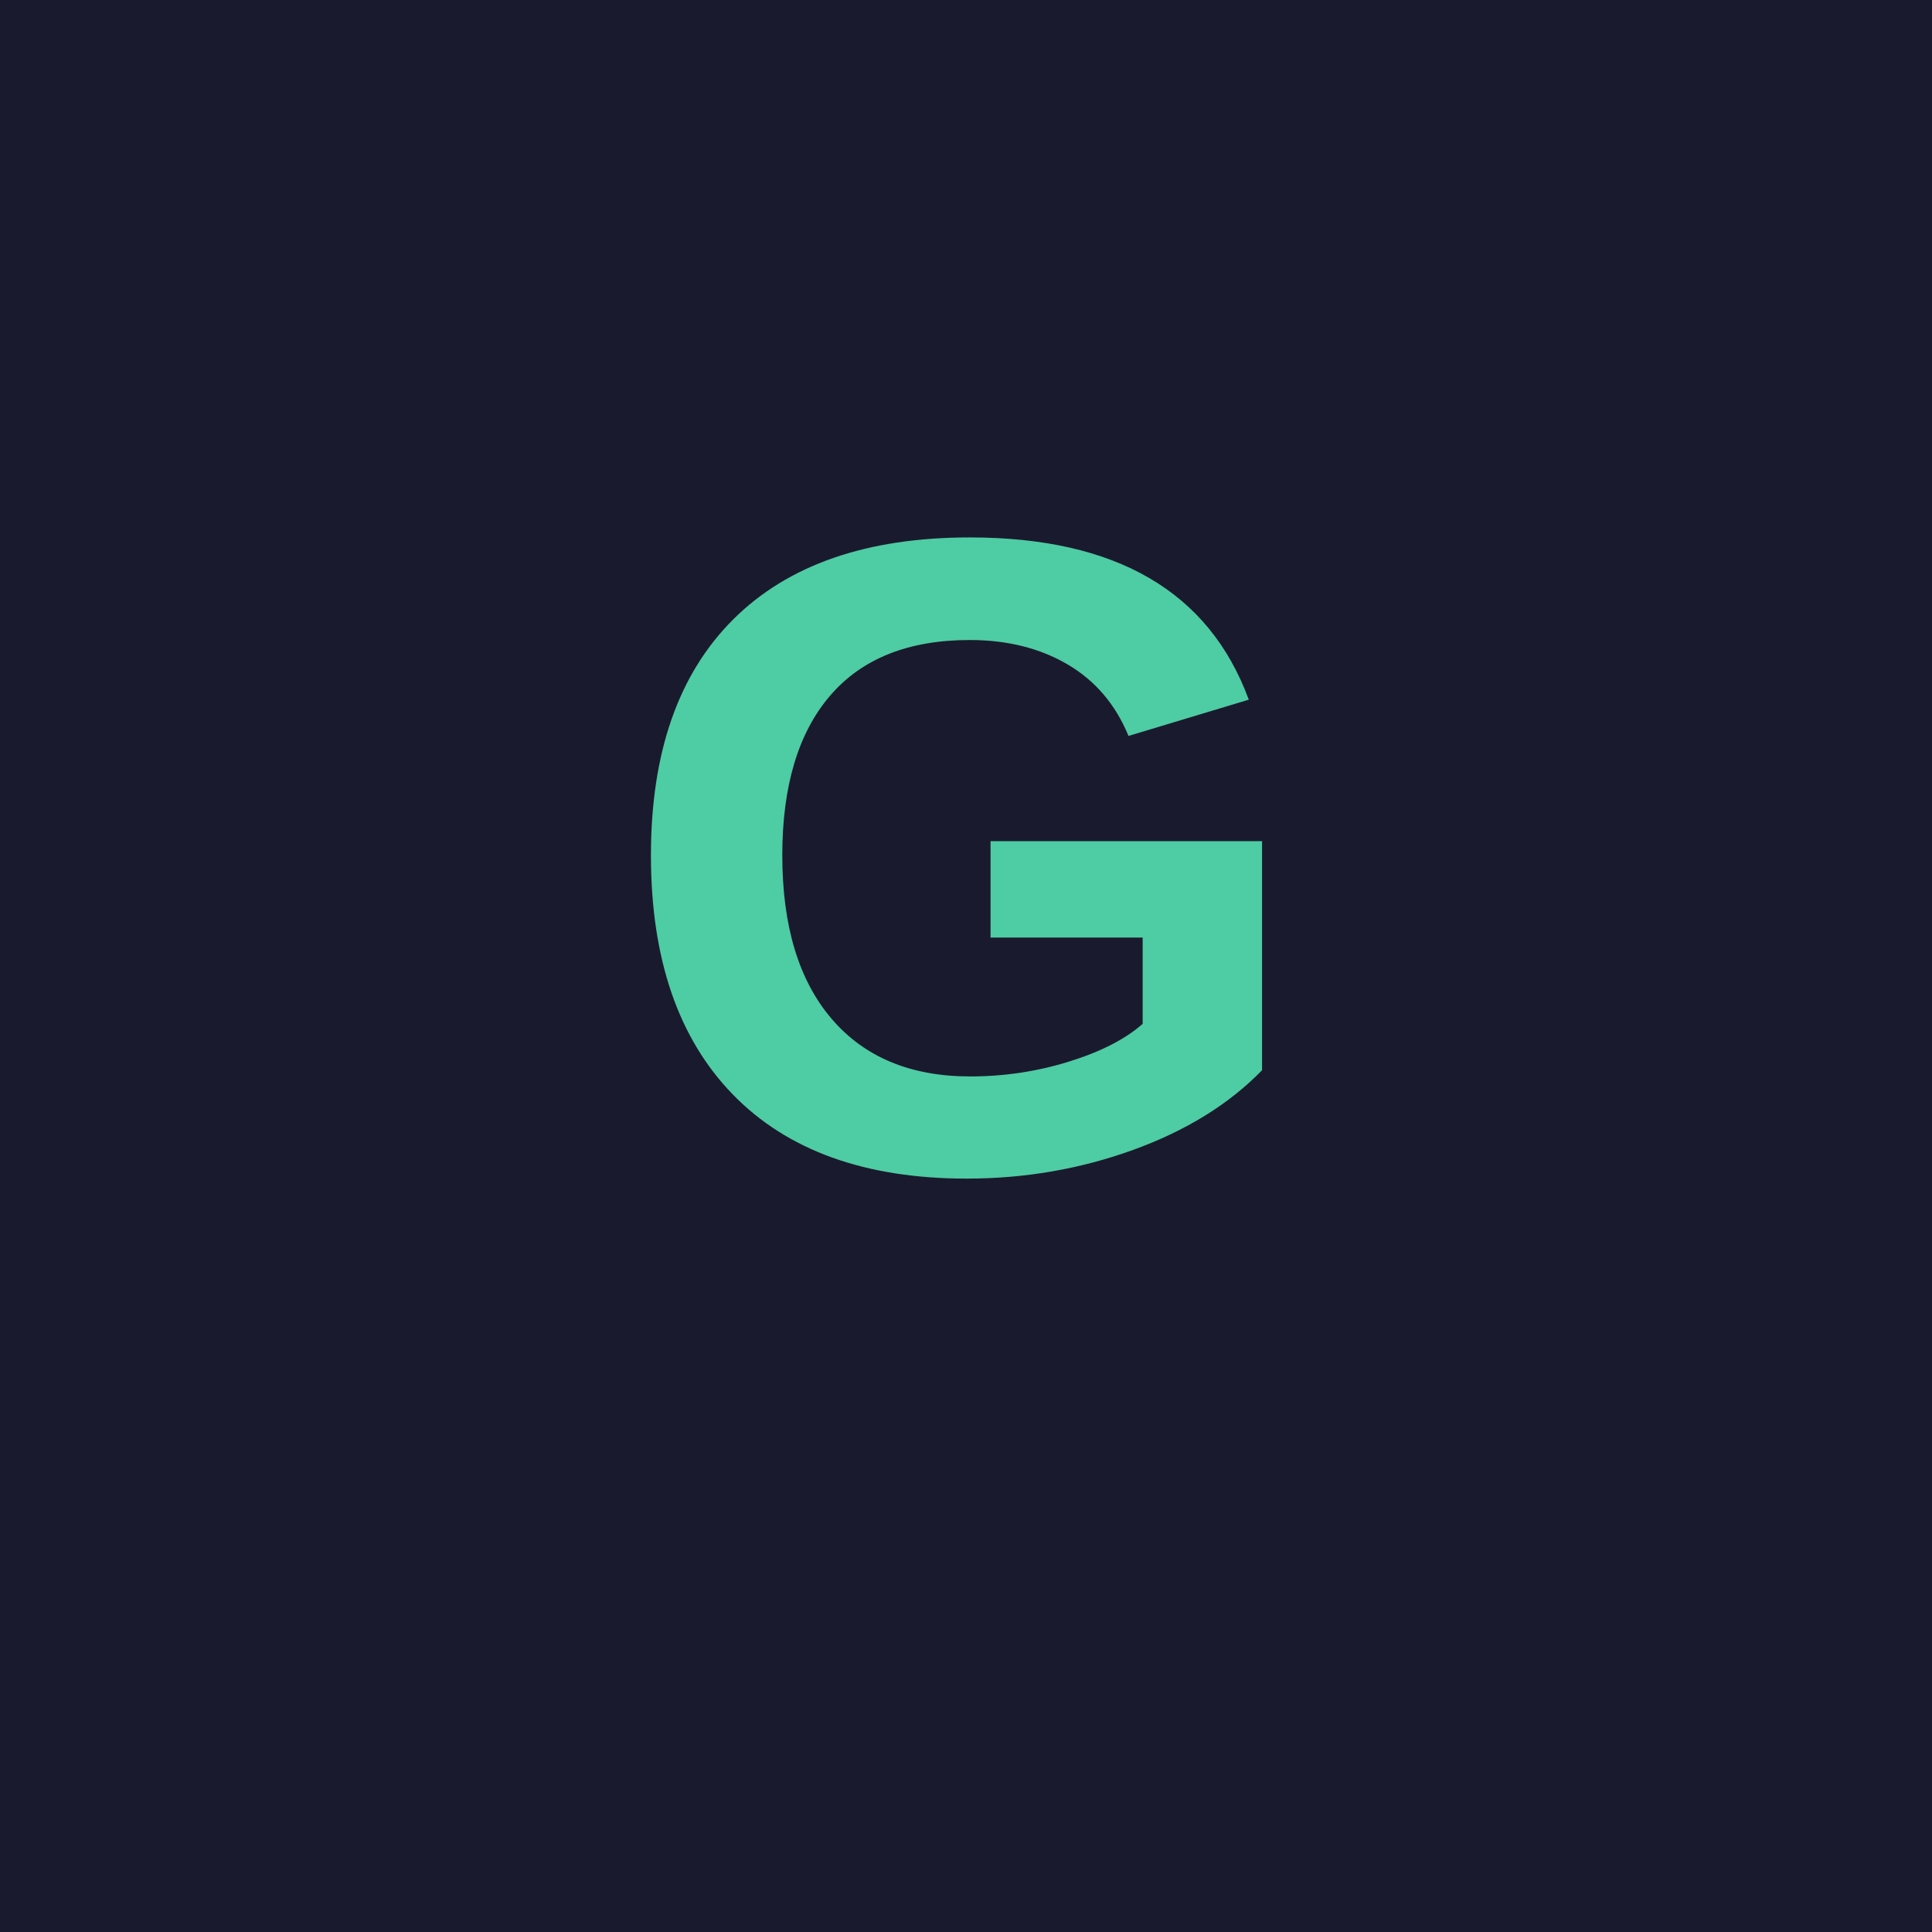
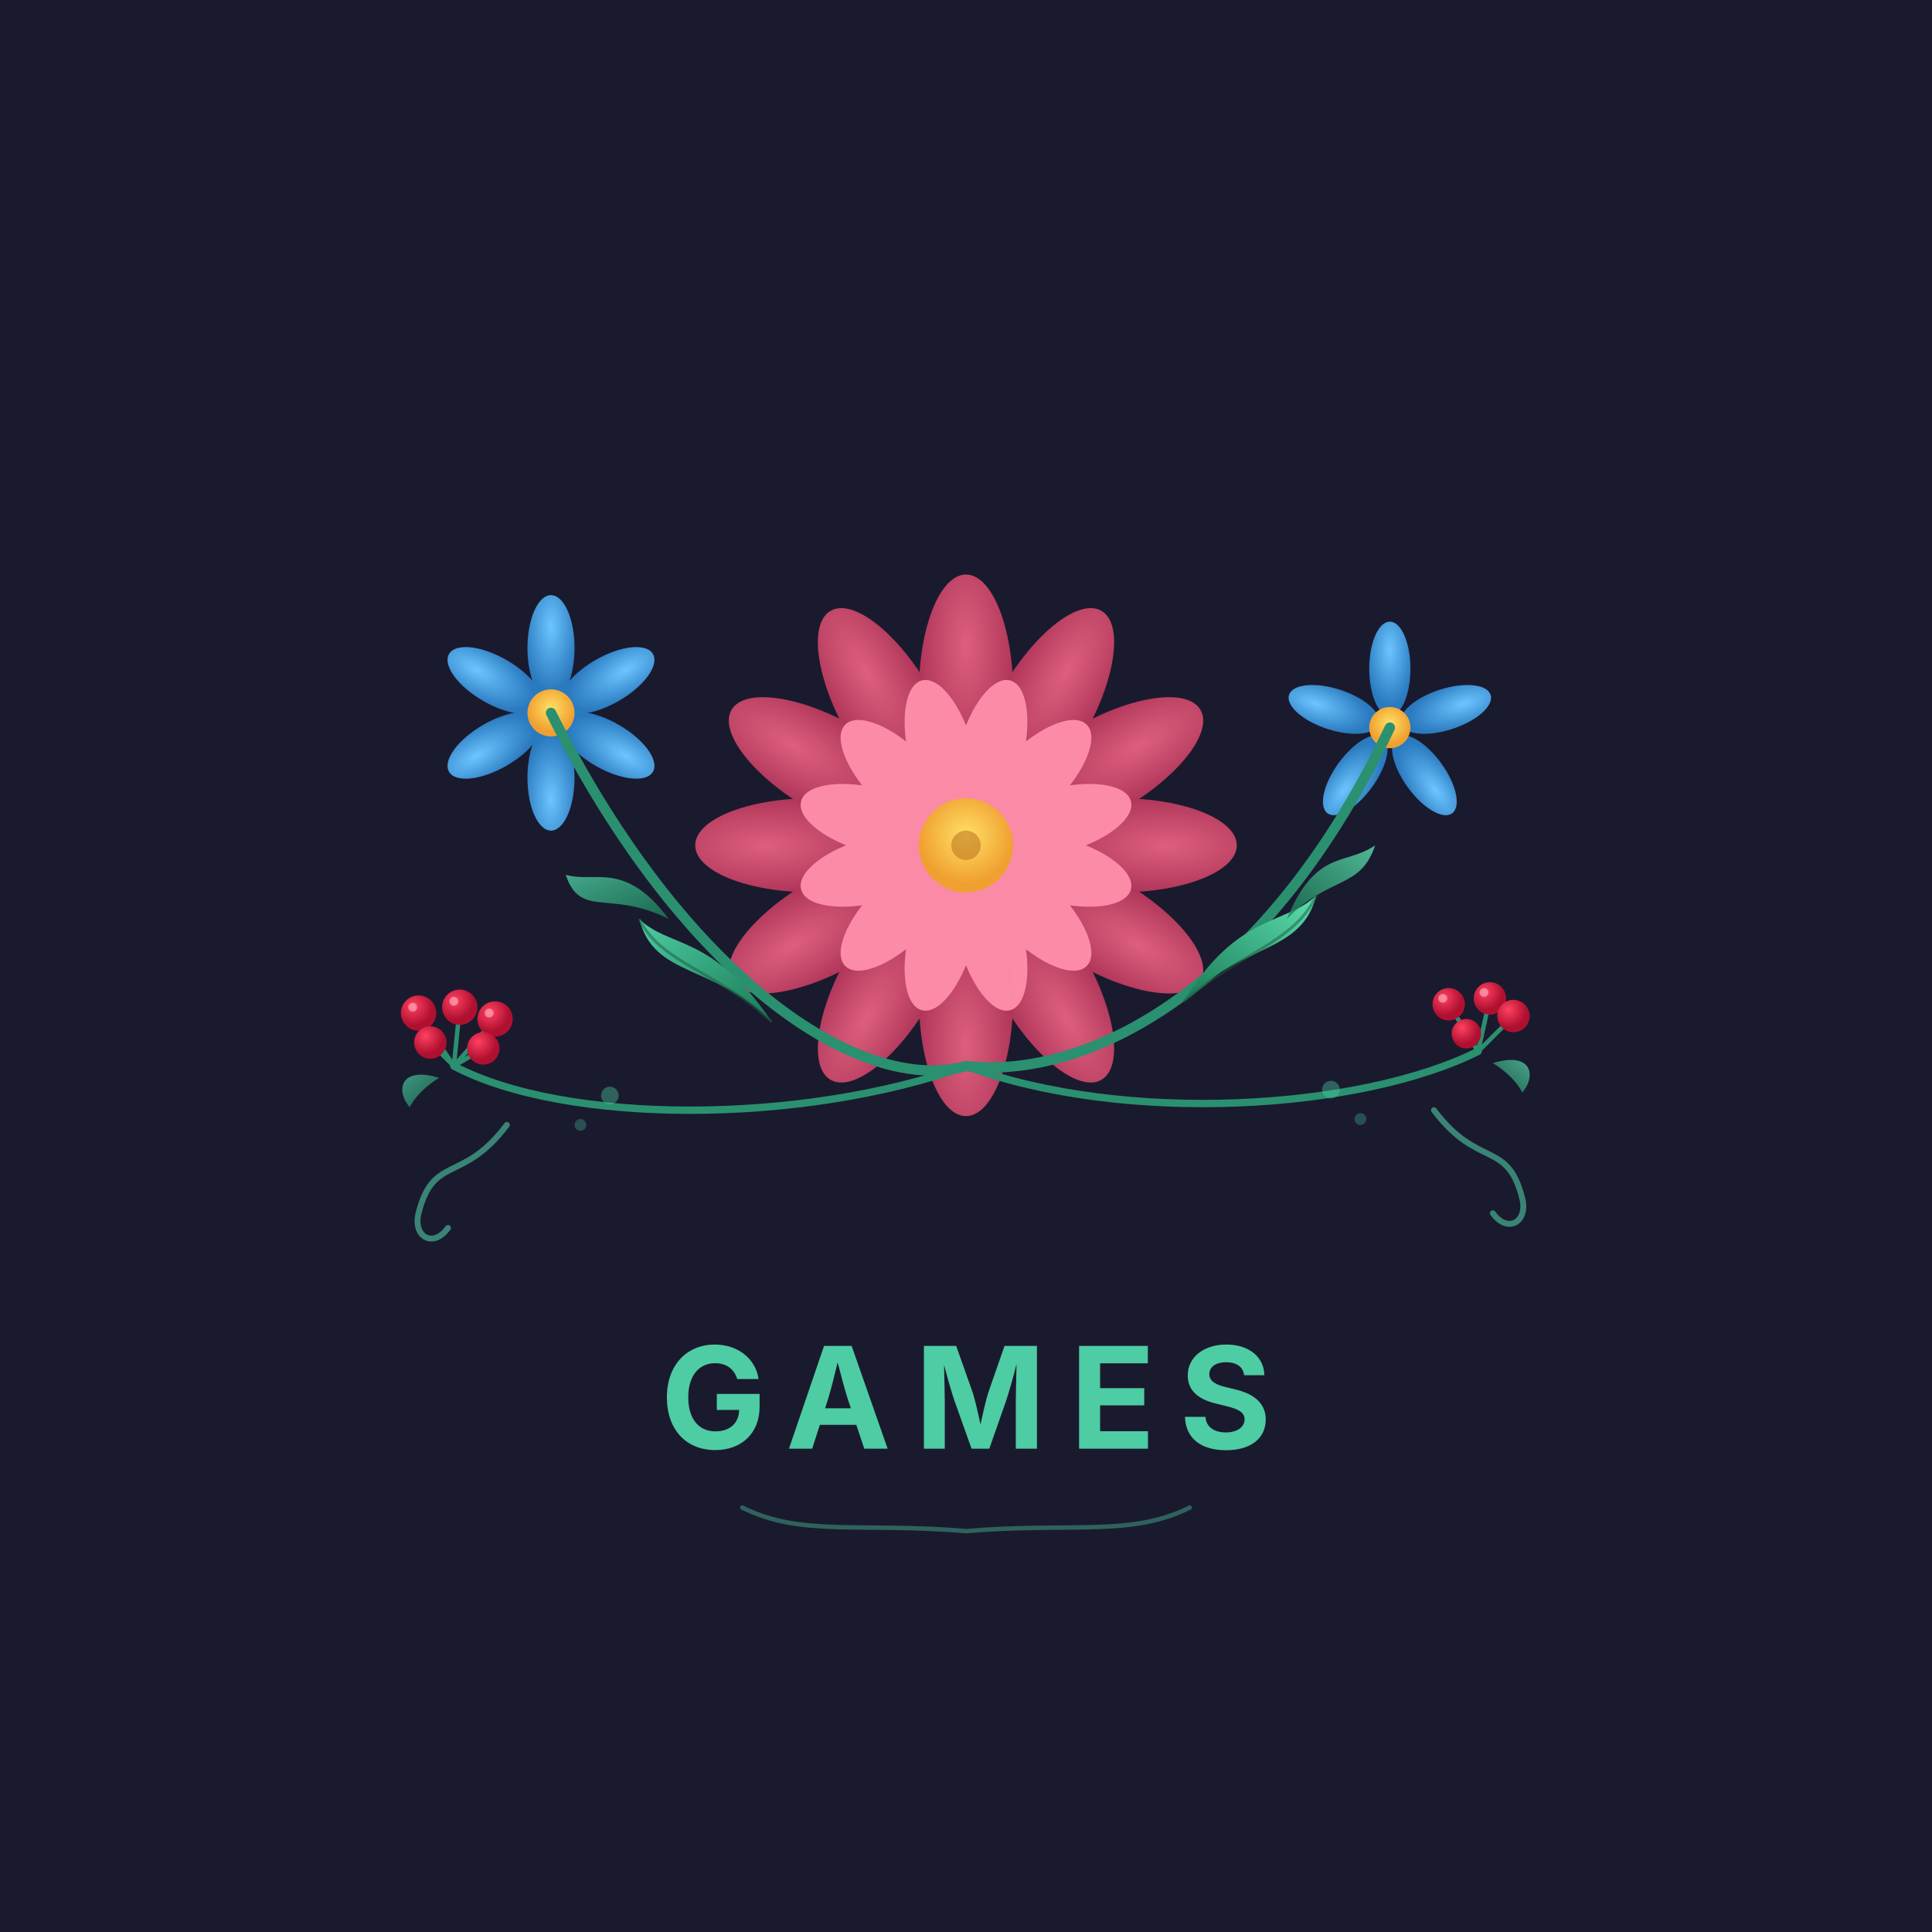
<svg xmlns="http://www.w3.org/2000/svg" viewBox="0 0 512 512">
+   <defs>
+     <radialGradient id="pg" cx="50%" cy="30%" r="60%">
+       <stop offset="0%" stop-color="#ff6b8a" />
+       <stop offset="100%" stop-color="#c0325a" />
+     </radialGradient>
+     <radialGradient id="bg" cx="50%" cy="30%" r="60%">
+       <stop offset="0%" stop-color="#6bc5ff" />
+       <stop offset="100%" stop-color="#2a7abf" />
+     </radialGradient>
+     <radialGradient id="yg" cx="50%" cy="40%" r="50%">
+       <stop offset="0%" stop-color="#ffe066" />
+       <stop offset="100%" stop-color="#f0a030" />
+     </radialGradient>
+     <radialGradient id="rg" cx="35%" cy="30%" r="55%">
+       <stop offset="0%" stop-color="#ff4060" />
+       <stop offset="100%" stop-color="#b01030" />
+     </radialGradient>
+     <linearGradient id="lg" x1="0" y1="0" x2="1" y2="1">
+       <stop offset="0%" stop-color="#4ecca3" />
+       <stop offset="100%" stop-color="#1a7a55" />
+     </linearGradient>
+     <linearGradient id="lg2" x1="1" y1="0" x2="0" y2="1">
+       <stop offset="0%" stop-color="#5de0b0" />
+       <stop offset="100%" stop-color="#1a7a55" />
+     </linearGradient>
+   </defs>
  <rect width="512" height="512" fill="#1a1a2e" />
-   <text x="256" y="310" text-anchor="middle" font-family="system-ui, Arial, sans-serif" font-size="240" font-weight="bold" fill="#4ecca3">G</text>
+   <g transform="translate(256,256) scale(0.78) translate(-256,-256)">
+     <g transform="translate(256,215)">
+       <g opacity="0.85">
+         <ellipse cx="0" cy="-52" rx="16" ry="40" fill="url(#pg)" transform="rotate(0)" />
+         <ellipse cx="0" cy="-52" rx="16" ry="40" fill="url(#pg)" transform="rotate(30)" />
+         <ellipse cx="0" cy="-52" rx="16" ry="40" fill="url(#pg)" transform="rotate(60)" />
+         <ellipse cx="0" cy="-52" rx="16" ry="40" fill="url(#pg)" transform="rotate(90)" />
+         <ellipse cx="0" cy="-52" rx="16" ry="40" fill="url(#pg)" transform="rotate(120)" />
+         <ellipse cx="0" cy="-52" rx="16" ry="40" fill="url(#pg)" transform="rotate(150)" />
+         <ellipse cx="0" cy="-52" rx="16" ry="40" fill="url(#pg)" transform="rotate(180)" />
+         <ellipse cx="0" cy="-52" rx="16" ry="40" fill="url(#pg)" transform="rotate(210)" />
+         <ellipse cx="0" cy="-52" rx="16" ry="40" fill="url(#pg)" transform="rotate(240)" />
+         <ellipse cx="0" cy="-52" rx="16" ry="40" fill="url(#pg)" transform="rotate(270)" />
+         <ellipse cx="0" cy="-52" rx="16" ry="40" fill="url(#pg)" transform="rotate(300)" />
+         <ellipse cx="0" cy="-52" rx="16" ry="40" fill="url(#pg)" transform="rotate(330)" />
+       </g>
+       <g opacity="0.95">
+         <ellipse cx="0" cy="-32" rx="11" ry="26" fill="#ff8faa" transform="rotate(15)" />
+         <ellipse cx="0" cy="-32" rx="11" ry="26" fill="#ff8faa" transform="rotate(45)" />
+         <ellipse cx="0" cy="-32" rx="11" ry="26" fill="#ff8faa" transform="rotate(75)" />
+         <ellipse cx="0" cy="-32" rx="11" ry="26" fill="#ff8faa" transform="rotate(105)" />
+         <ellipse cx="0" cy="-32" rx="11" ry="26" fill="#ff8faa" transform="rotate(135)" />
+         <ellipse cx="0" cy="-32" rx="11" ry="26" fill="#ff8faa" transform="rotate(165)" />
+         <ellipse cx="0" cy="-32" rx="11" ry="26" fill="#ff8faa" transform="rotate(195)" />
+         <ellipse cx="0" cy="-32" rx="11" ry="26" fill="#ff8faa" transform="rotate(225)" />
+         <ellipse cx="0" cy="-32" rx="11" ry="26" fill="#ff8faa" transform="rotate(255)" />
+         <ellipse cx="0" cy="-32" rx="11" ry="26" fill="#ff8faa" transform="rotate(285)" />
+         <ellipse cx="0" cy="-32" rx="11" ry="26" fill="#ff8faa" transform="rotate(315)" />
+         <ellipse cx="0" cy="-32" rx="11" ry="26" fill="#ff8faa" transform="rotate(345)" />
+       </g>
+       <circle cx="0" cy="0" r="16" fill="url(#yg)" />
+       <circle cx="0" cy="0" r="5" fill="#c07820" opacity="0.6" />
+     </g>
+     <g transform="translate(115,170)">
+       <ellipse cx="0" cy="-22" rx="8" ry="18" fill="url(#bg)" transform="rotate(0)" />
+       <ellipse cx="0" cy="-22" rx="8" ry="18" fill="url(#bg)" transform="rotate(60)" />
+       <ellipse cx="0" cy="-22" rx="8" ry="18" fill="url(#bg)" transform="rotate(120)" />
+       <ellipse cx="0" cy="-22" rx="8" ry="18" fill="url(#bg)" transform="rotate(180)" />
+       <ellipse cx="0" cy="-22" rx="8" ry="18" fill="url(#bg)" transform="rotate(240)" />
+       <ellipse cx="0" cy="-22" rx="8" ry="18" fill="url(#bg)" transform="rotate(300)" />
+       <circle cx="0" cy="0" r="8" fill="url(#yg)" />
+     </g>
+     <g transform="translate(400,175)">
+       <ellipse cx="0" cy="-20" rx="7" ry="16" fill="url(#bg)" transform="rotate(0)" />
+       <ellipse cx="0" cy="-20" rx="7" ry="16" fill="url(#bg)" transform="rotate(72)" />
+       <ellipse cx="0" cy="-20" rx="7" ry="16" fill="url(#bg)" transform="rotate(144)" />
+       <ellipse cx="0" cy="-20" rx="7" ry="16" fill="url(#bg)" transform="rotate(216)" />
+       <ellipse cx="0" cy="-20" rx="7" ry="16" fill="url(#bg)" transform="rotate(288)" />
+       <circle cx="0" cy="0" r="7" fill="url(#yg)" />
+     </g>
+     <path d="M256,290 C220,300 160,260 115,170" fill="none" stroke="#2a9070" stroke-width="3.5" stroke-linecap="round" />
+     <path d="M256,290 C300,295 360,260 400,175" fill="none" stroke="#2a9070" stroke-width="3.5" stroke-linecap="round" />
+     <path d="M190,275 C170,255 150,260 145,240 C155,250 170,245 190,275Z" fill="url(#lg)" />
+     <path d="M155,240 C135,230 125,240 120,225 C130,228 140,220 155,240Z" fill="url(#lg)" opacity="0.8" />
+     <path d="M190,275 C172,258 152,255 145,240" fill="none" stroke="#1a5a40" stroke-width="1" opacity="0.5" />
+     <path d="M330,268 C350,248 370,252 375,232 C365,242 348,238 330,268Z" fill="url(#lg2)" />
+     <path d="M365,240 C380,225 390,230 395,215 C385,222 375,216 365,240Z" fill="url(#lg2)" opacity="0.8" />
+     <path d="M330,268 C348,252 368,248 375,232" fill="none" stroke="#1a5a40" stroke-width="1" opacity="0.5" />
+     <g transform="translate(82,290)">
+       <path d="M0,0 L-12,-18" stroke="#2a9070" stroke-width="1.5" stroke-linecap="round" />
+       <path d="M0,0 L2,-20" stroke="#2a9070" stroke-width="1.5" stroke-linecap="round" />
+       <path d="M0,0 L14,-16" stroke="#2a9070" stroke-width="1.5" stroke-linecap="round" />
+       <path d="M0,0 L-8,-8" stroke="#2a9070" stroke-width="1.5" stroke-linecap="round" />
+       <path d="M0,0 L10,-6" stroke="#2a9070" stroke-width="1.5" stroke-linecap="round" />
+       <circle cx="-12" cy="-18" r="6" fill="url(#rg)" />
+       <circle cx="2" cy="-20" r="6" fill="url(#rg)" />
+       <circle cx="14" cy="-16" r="6" fill="url(#rg)" />
+       <circle cx="-8" cy="-8" r="5.5" fill="url(#rg)" />
+       <circle cx="10" cy="-6" r="5.5" fill="url(#rg)" />
+       <circle cx="-14" cy="-20" r="1.5" fill="#fff" opacity="0.4" />
+       <circle cx="0" cy="-22" r="1.5" fill="#fff" opacity="0.4" />
+       <circle cx="12" cy="-18" r="1.5" fill="#fff" opacity="0.4" />
+       <path d="M-5,4 C-18,0 -20,8 -15,14 C-12,8 -5,4 -5,4Z" fill="url(#lg)" opacity="0.7" />
+     </g>
+     <path d="M256,290 C200,310 120,310 82,290" fill="none" stroke="#2a9070" stroke-width="2.5" stroke-linecap="round" />
+     <g transform="translate(430,285)">
+       <path d="M0,0 L-10,-16" stroke="#2a9070" stroke-width="1.5" stroke-linecap="round" />
+       <path d="M0,0 L4,-18" stroke="#2a9070" stroke-width="1.5" stroke-linecap="round" />
+       <path d="M0,0 L12,-12" stroke="#2a9070" stroke-width="1.5" stroke-linecap="round" />
+       <path d="M0,0 L-4,-6" stroke="#2a9070" stroke-width="1.5" stroke-linecap="round" />
+       <circle cx="-10" cy="-16" r="5.5" fill="url(#rg)" />
+       <circle cx="4" cy="-18" r="5.5" fill="url(#rg)" />
+       <circle cx="12" cy="-12" r="5.5" fill="url(#rg)" />
+       <circle cx="-4" cy="-6" r="5" fill="url(#rg)" />
+       <circle cx="-12" cy="-18" r="1.5" fill="#fff" opacity="0.4" />
+       <circle cx="2" cy="-20" r="1.5" fill="#fff" opacity="0.4" />
+       <path d="M5,4 C18,0 20,8 15,14 C12,8 5,4 5,4Z" fill="url(#lg2)" opacity="0.7" />
+     </g>
+     <path d="M256,290 C310,310 390,305 430,285" fill="none" stroke="#2a9070" stroke-width="2.5" stroke-linecap="round" />
+     <path d="M100,310 C85,330 75,320 70,340 C68,348 75,352 80,345" fill="none" stroke="#4ecca3" stroke-width="2" stroke-linecap="round" opacity="0.6" />
+     <path d="M415,305 C430,325 440,315 445,335 C447,343 440,347 435,340" fill="none" stroke="#4ecca3" stroke-width="2" stroke-linecap="round" opacity="0.6" />
+     <circle cx="135" cy="300" r="3" fill="#4ecca3" opacity="0.4" />
+     <circle cx="125" cy="310" r="2" fill="#4ecca3" opacity="0.3" />
+     <circle cx="380" cy="298" r="3" fill="#4ecca3" opacity="0.4" />
+     <circle cx="390" cy="308" r="2" fill="#4ecca3" opacity="0.3" />
+     <text x="256" y="420" text-anchor="middle" font-family="system-ui, -apple-system, sans-serif" font-size="48" font-weight="700" letter-spacing="8" fill="#4ecca3">GAMES</text>
+     <path d="M180,440 C200,450 220,445 256,448 C292,445 312,450 332,440" fill="none" stroke="#4ecca3" stroke-width="1.5" stroke-linecap="round" opacity="0.4" />
+   </g>
</svg>
